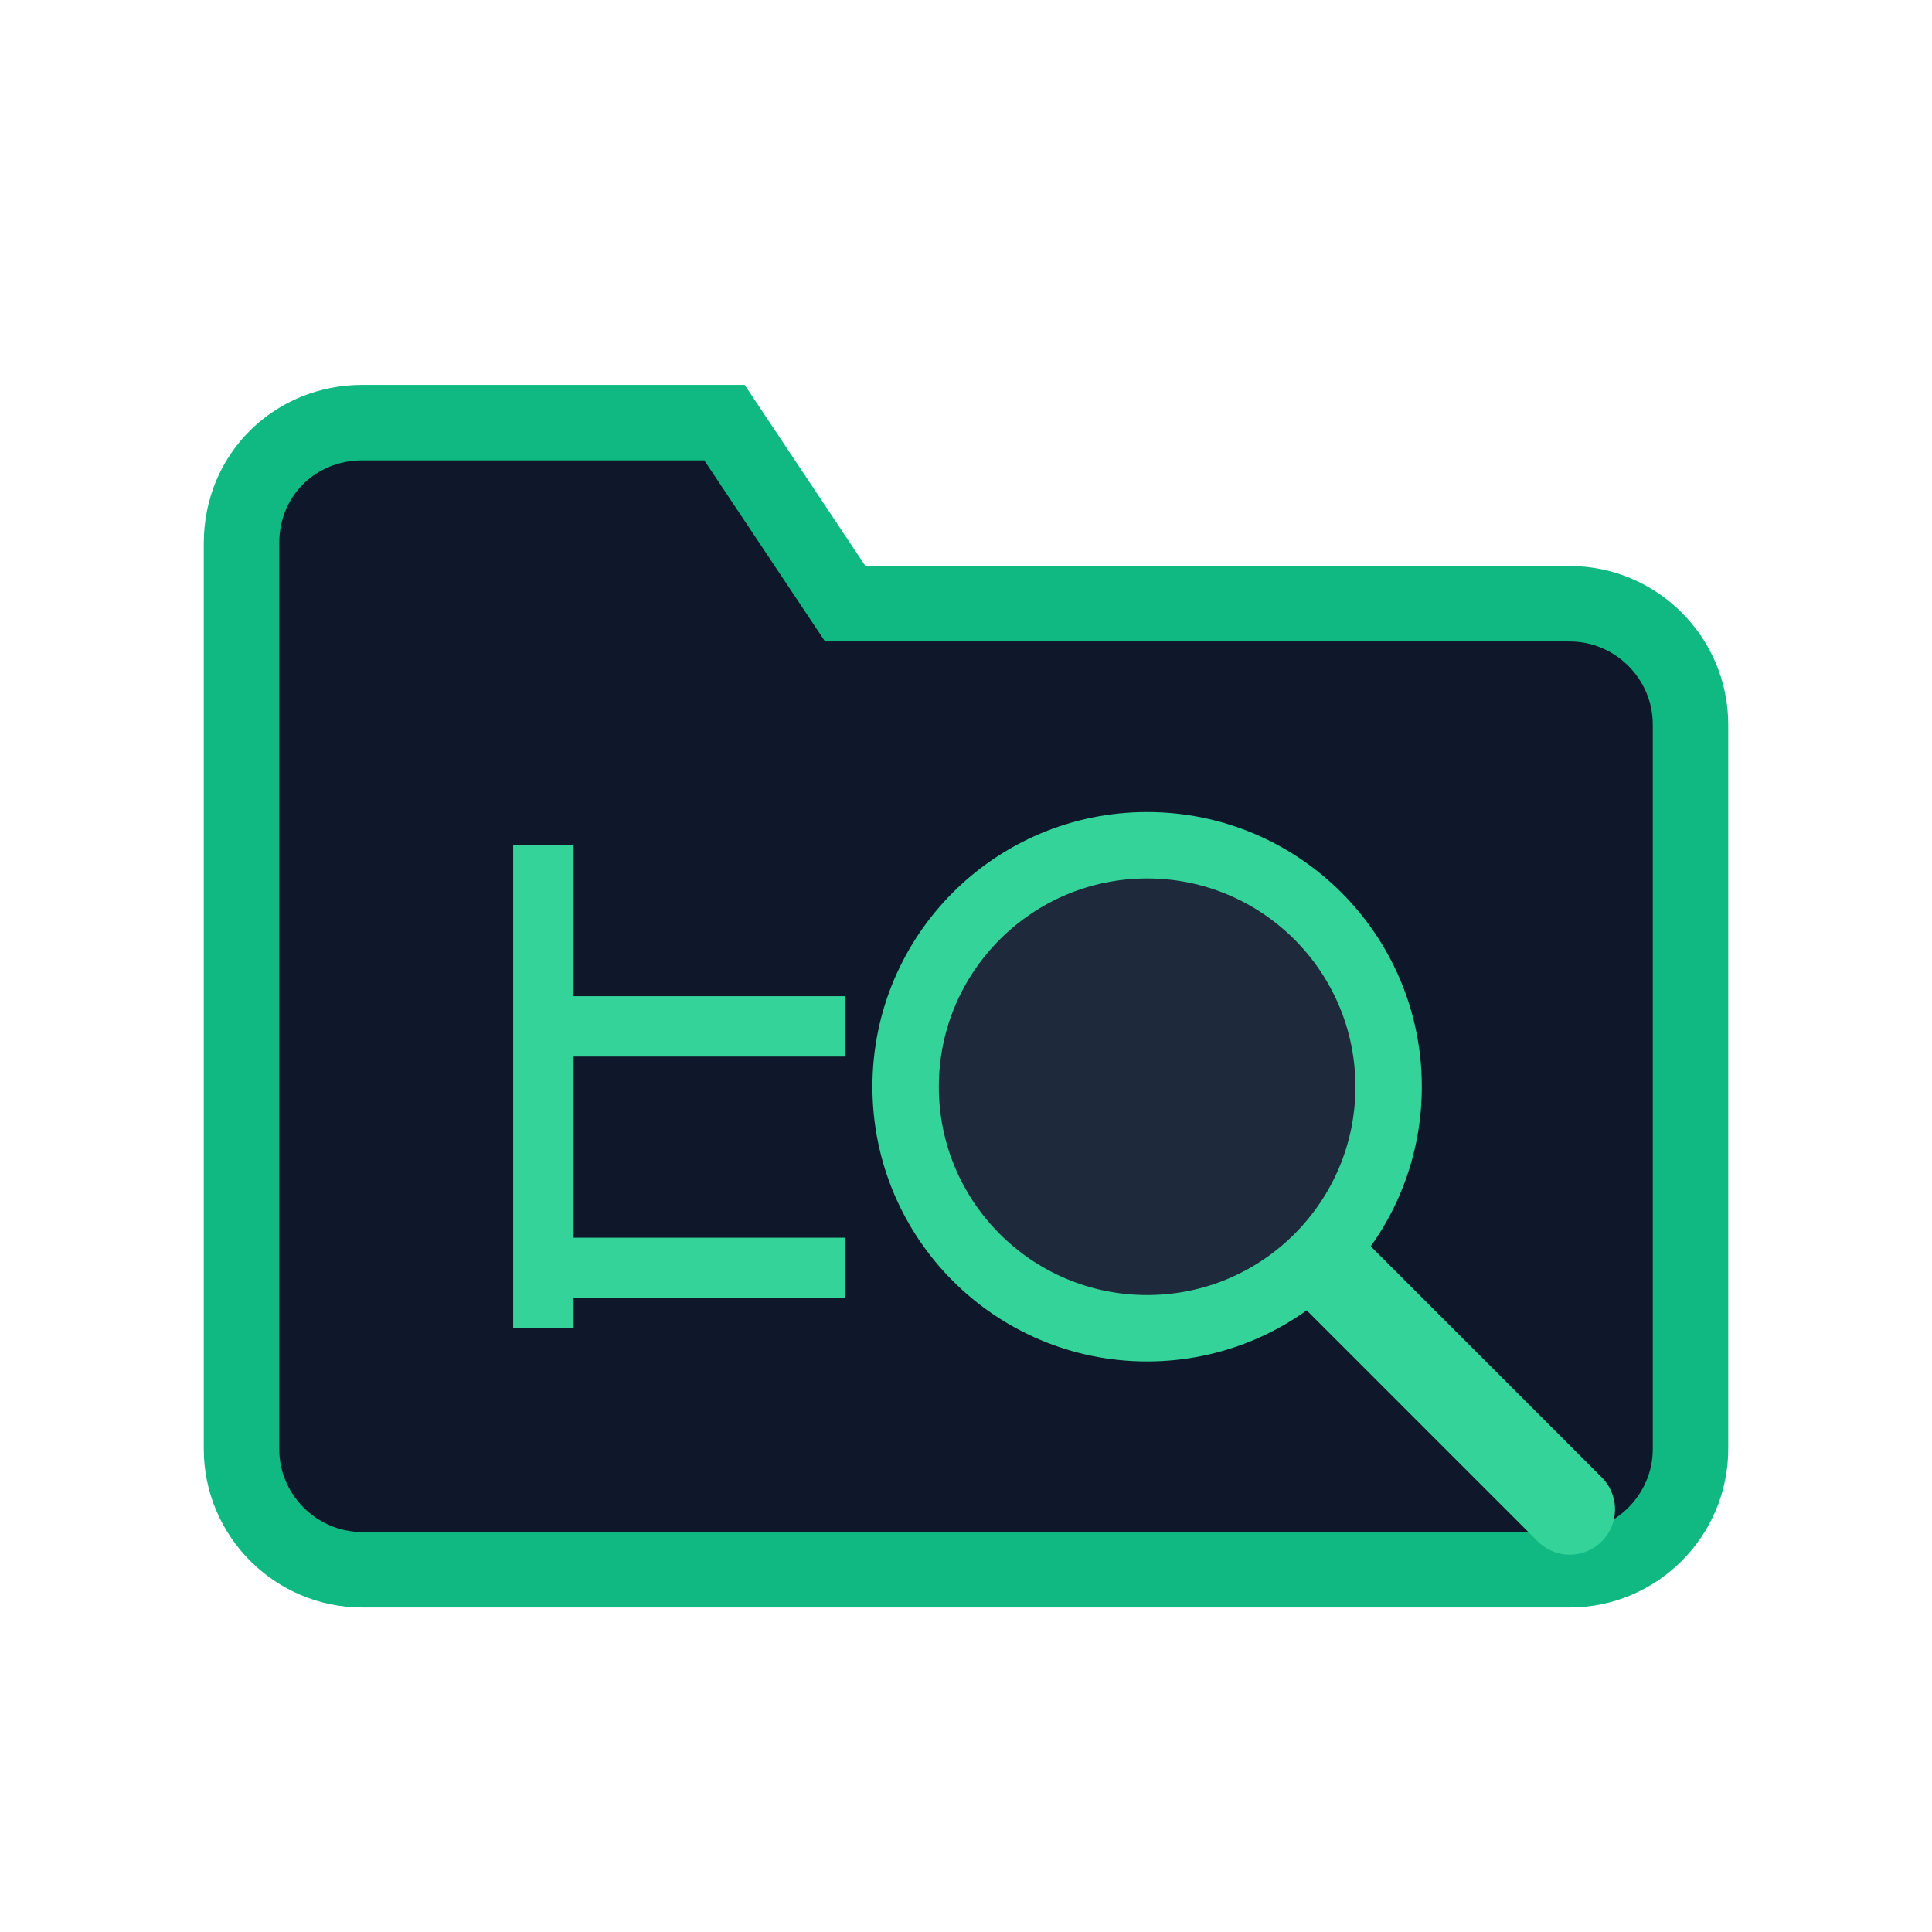
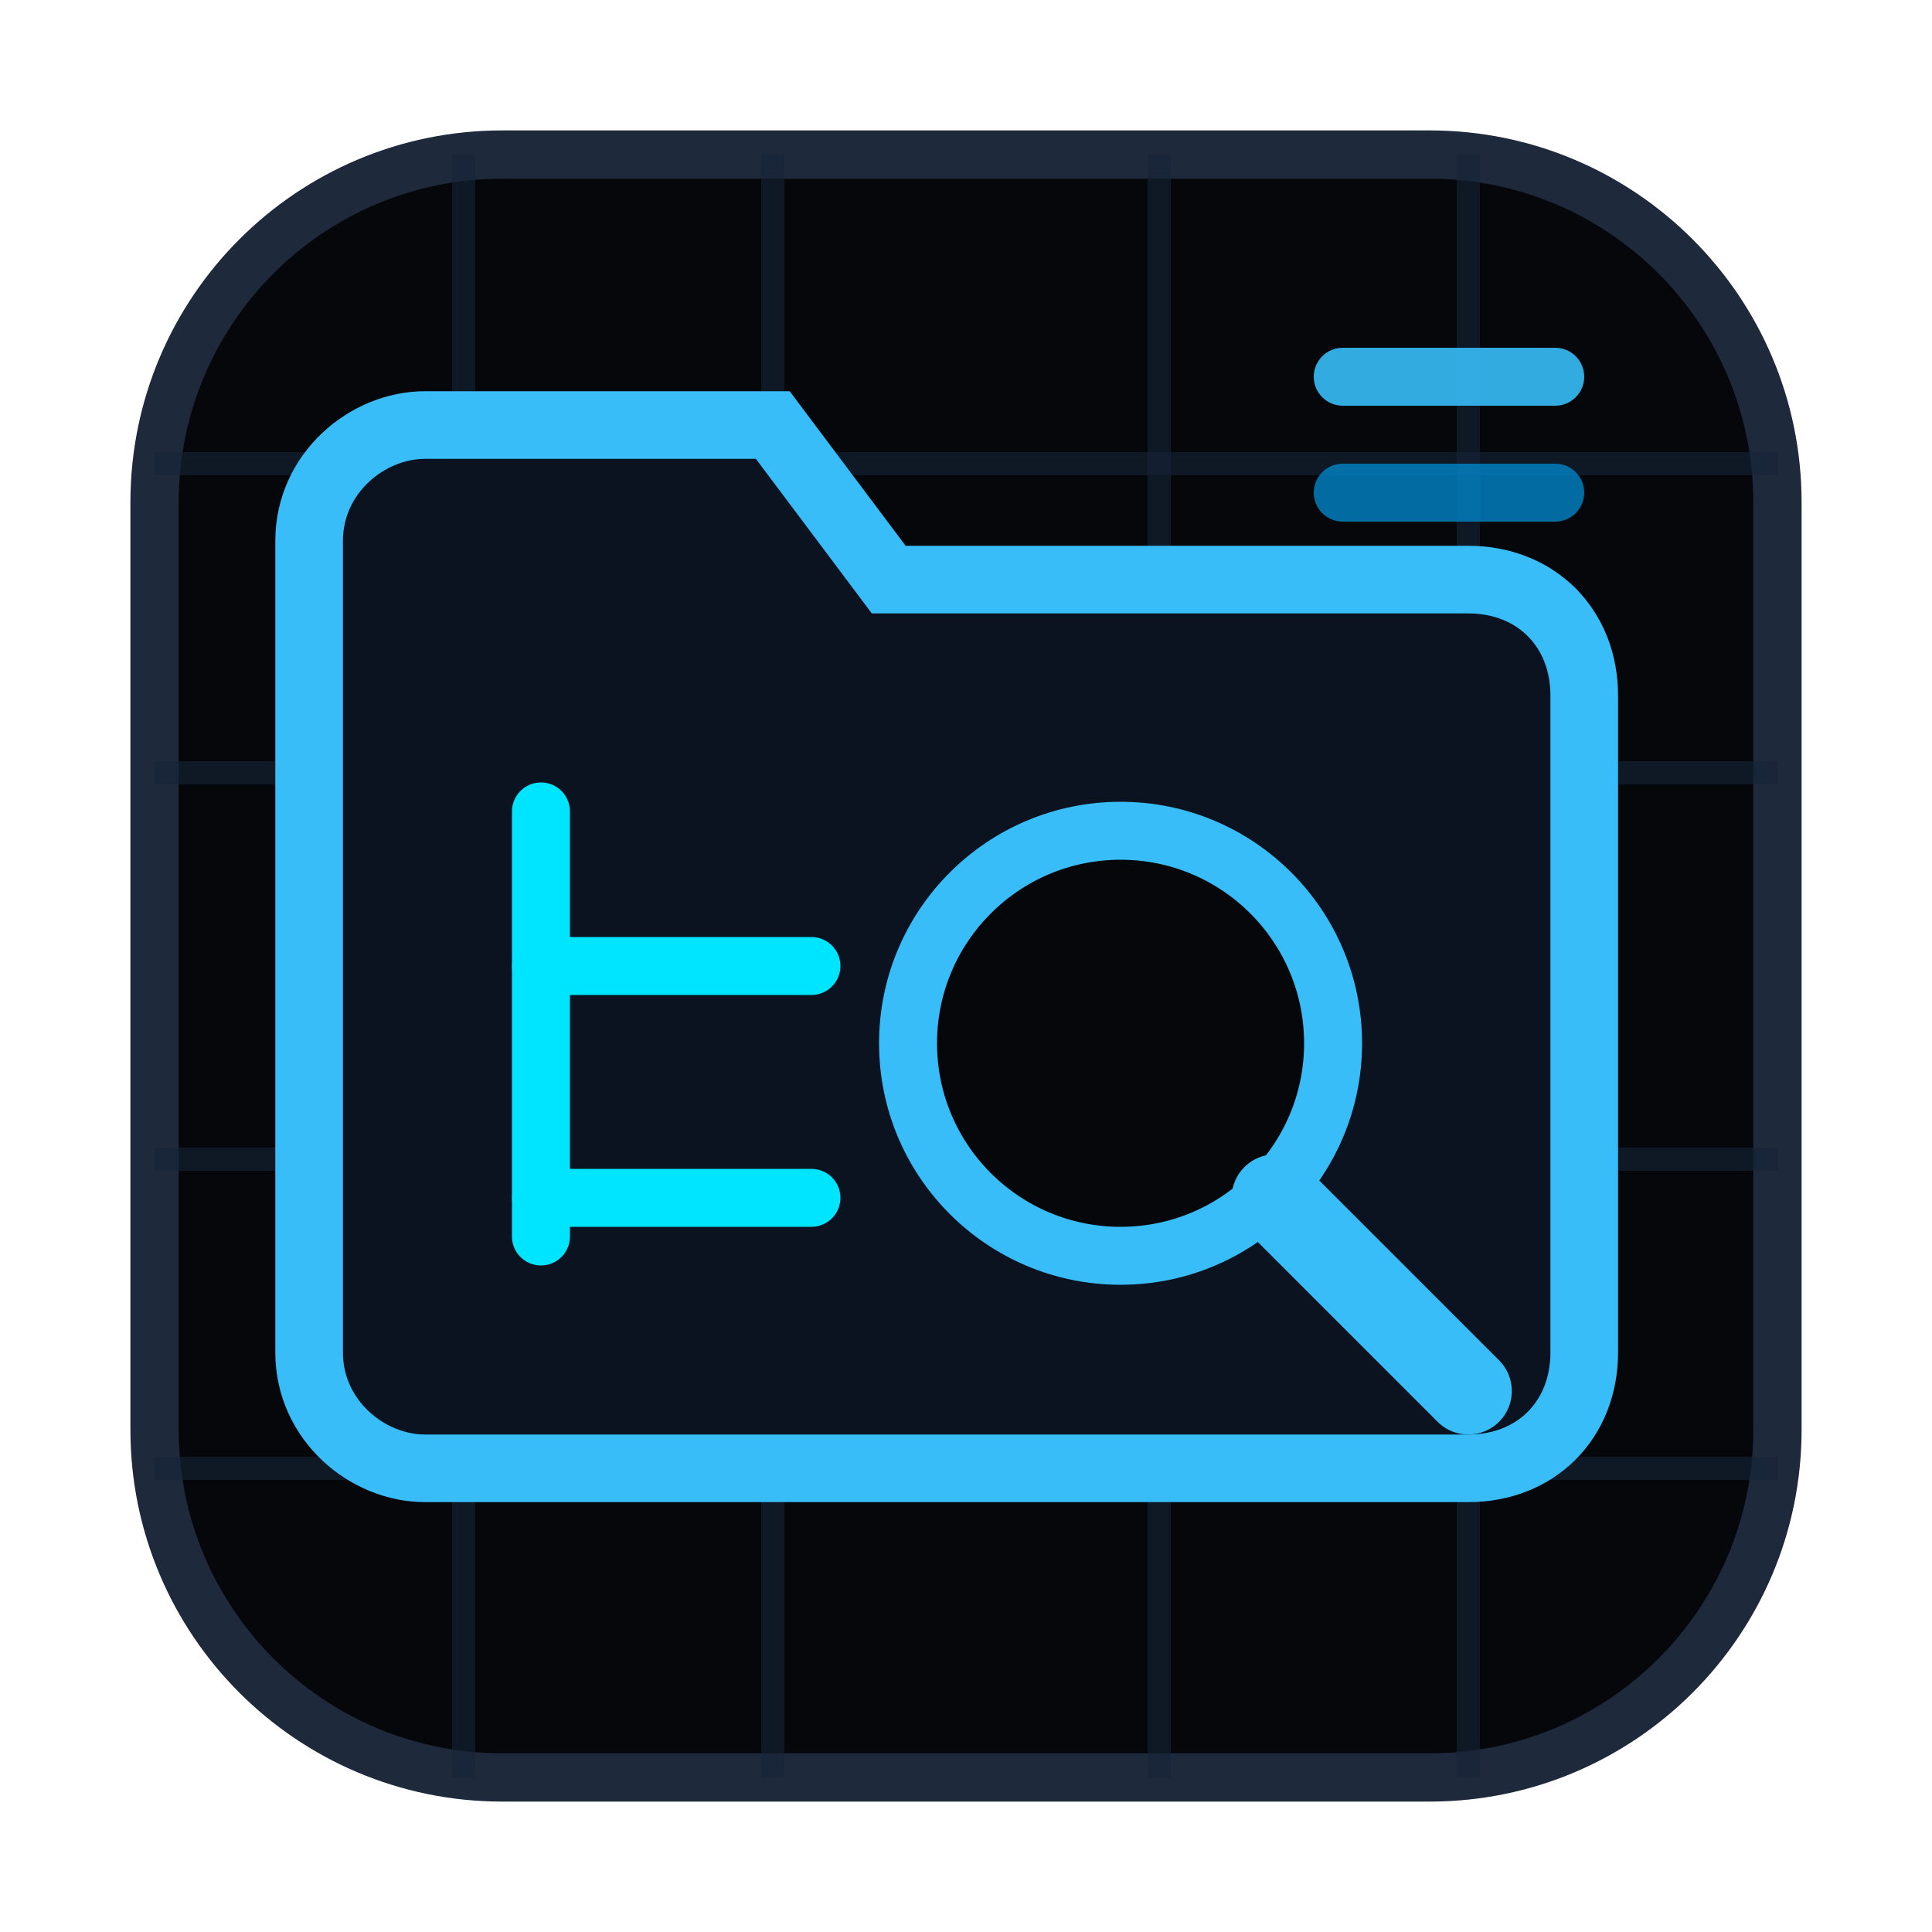
- <svg xmlns="http://www.w3.org/2000/svg" viewBox="0 0 64 64" width="64" height="64">
-   <path d="M8 18 C8 15.7 9.8 14 12 14 H24 L28 20 H52 C54.2 20 56 21.8 56 24 V48 C56 50.2 54.2 52 52 52 H12 C9.8 52 8 50.2 8 48 Z" fill="#0f172a" stroke="#10b981" stroke-width="2.5" />
-   <line x1="18" y1="28" x2="18" y2="44" stroke="#34d399" stroke-width="2" />
-   <line x1="18" y1="34" x2="28" y2="34" stroke="#34d399" stroke-width="2" />
-   <line x1="18" y1="42" x2="28" y2="42" stroke="#34d399" stroke-width="2" />
-   <circle cx="38" cy="36" r="8" fill="#1e293b" stroke="#34d399" stroke-width="2.2" />
-   <line x1="44" y1="42" x2="52" y2="50" stroke="#34d399" stroke-width="3" stroke-linecap="round" />
+ <svg xmlns="http://www.w3.org/2000/svg" viewBox="0 0 100 100" width="100" height="100">
+   <defs>
+     <linearGradient id="bg_go" x1="0%" y1="0%" x2="100%" y2="100%">
+       <stop offset="0%" stop-color="#0d1117" />
+       <stop offset="0%" stop-color="#05070a" />
+     </linearGradient>
+   </defs>
+   <rect x="8" y="8" width="84" height="84" rx="18" fill="url(#bg_go)" stroke="#1e293b" stroke-width="2.5" />
+   <line x1="24" y1="8" x2="24" y2="92" stroke="#162438" stroke-width="1.2" stroke-opacity="0.6" />
+   <line x1="40" y1="8" x2="40" y2="92" stroke="#162438" stroke-width="1.2" stroke-opacity="0.6" />
+   <line x1="60" y1="8" x2="60" y2="92" stroke="#162438" stroke-width="1.2" stroke-opacity="0.6" />
+   <line x1="76" y1="8" x2="76" y2="92" stroke="#162438" stroke-width="1.2" stroke-opacity="0.6" />
+   <line x1="8" y1="24" x2="92" y2="24" stroke="#162438" stroke-width="1.2" stroke-opacity="0.6" />
+   <line x1="8" y1="40" x2="92" y2="40" stroke="#162438" stroke-width="1.2" stroke-opacity="0.6" />
+   <line x1="8" y1="60" x2="92" y2="60" stroke="#162438" stroke-width="1.2" stroke-opacity="0.6" />
+   <line x1="8" y1="76" x2="92" y2="76" stroke="#162438" stroke-width="1.2" stroke-opacity="0.6" />
+   <rect x="68" y="18" width="14" height="3" rx="1.5" fill="#38bdf8" fill-opacity="0.9" />
+   <rect x="68" y="24" width="14" height="3" rx="1.5" fill="#0284c7" fill-opacity="0.8" />
+   <rect x="68" y="30" width="14" height="3" rx="1.5" fill="#0369a1" fill-opacity="0.7" />
+   <path d="M16 28 C16 24.5 19 22 22 22 H40 L46 30 H76 C79.5 30 82 32.5 82 36 V70 C82 73.5 79.5 76 76 76 H22 C19 76 16 73.5 16 70 Z" fill="#0b1320" stroke="#38bdf8" stroke-width="3.5" />
+   <line x1="28" y1="42" x2="28" y2="64" stroke="#00e5ff" stroke-width="3" stroke-linecap="round" />
+   <line x1="28" y1="50" x2="42" y2="50" stroke="#00e5ff" stroke-width="3" stroke-linecap="round" />
+   <line x1="28" y1="62" x2="42" y2="62" stroke="#00e5ff" stroke-width="3" stroke-linecap="round" />
+   <circle cx="58" cy="54" r="11" fill="#05070a" stroke="#38bdf8" stroke-width="3" />
+   <line x1="66" y1="62" x2="76" y2="72" stroke="#38bdf8" stroke-width="4.5" stroke-linecap="round" />
</svg>
